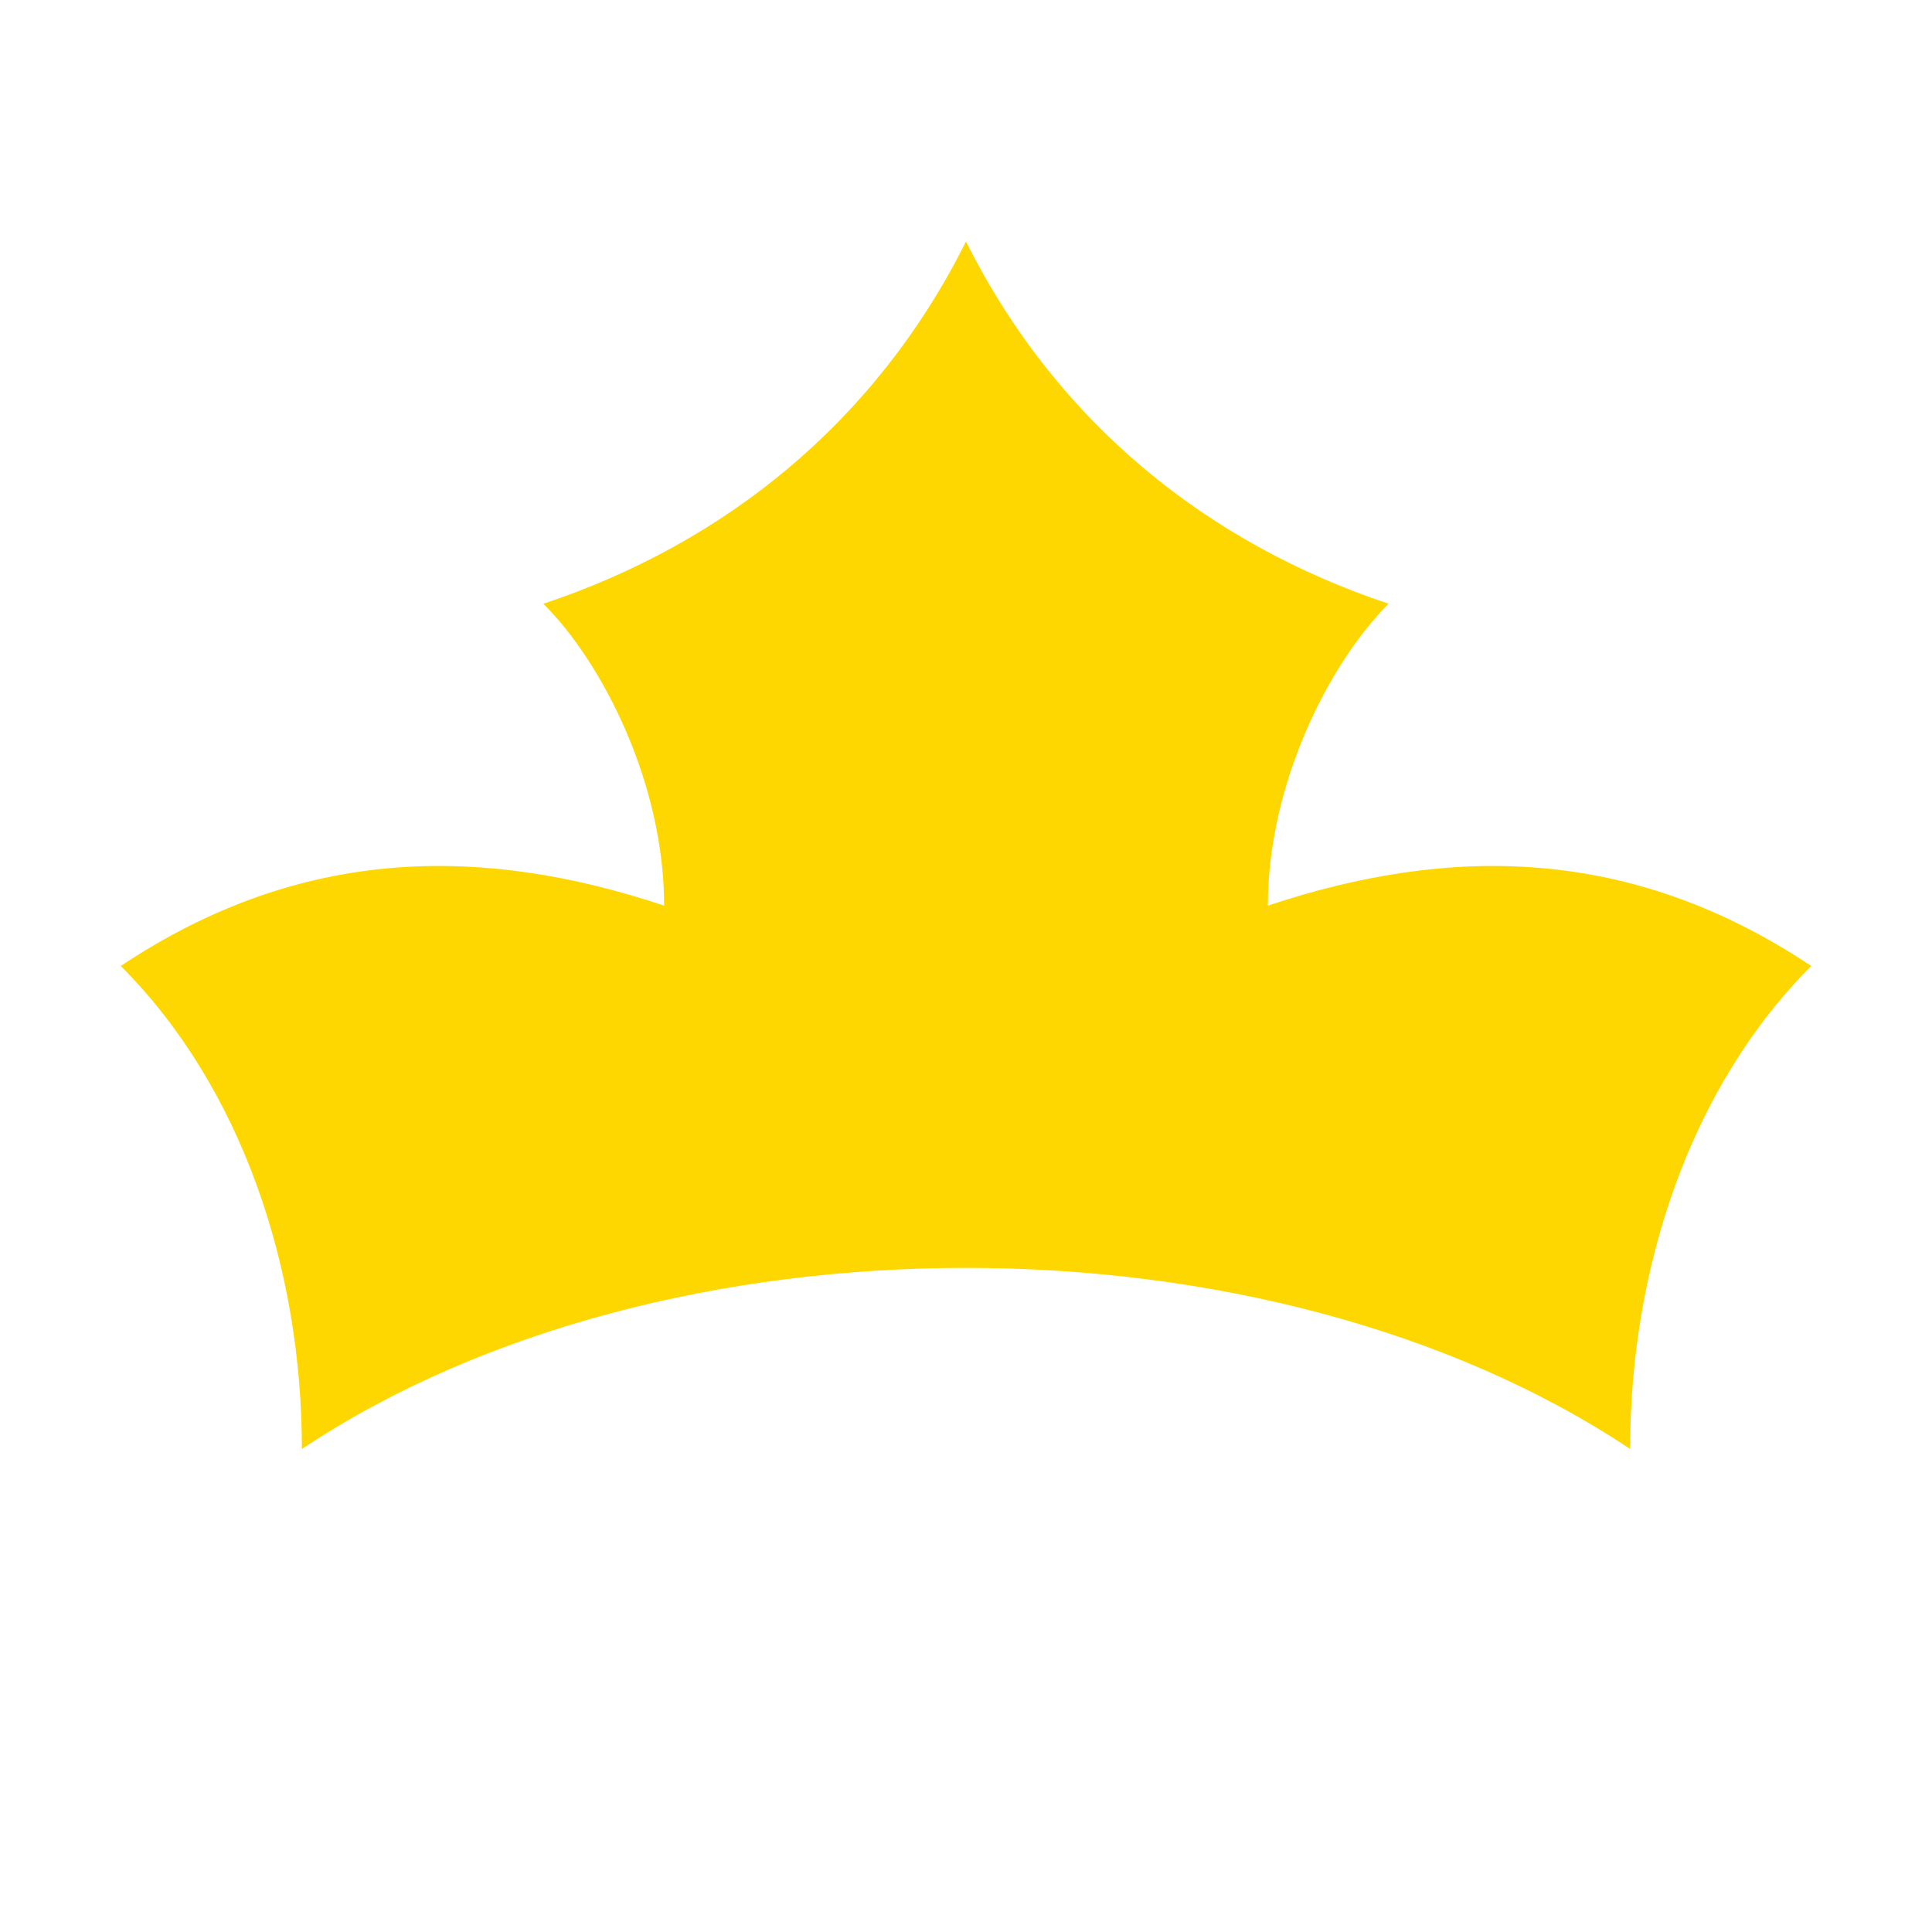
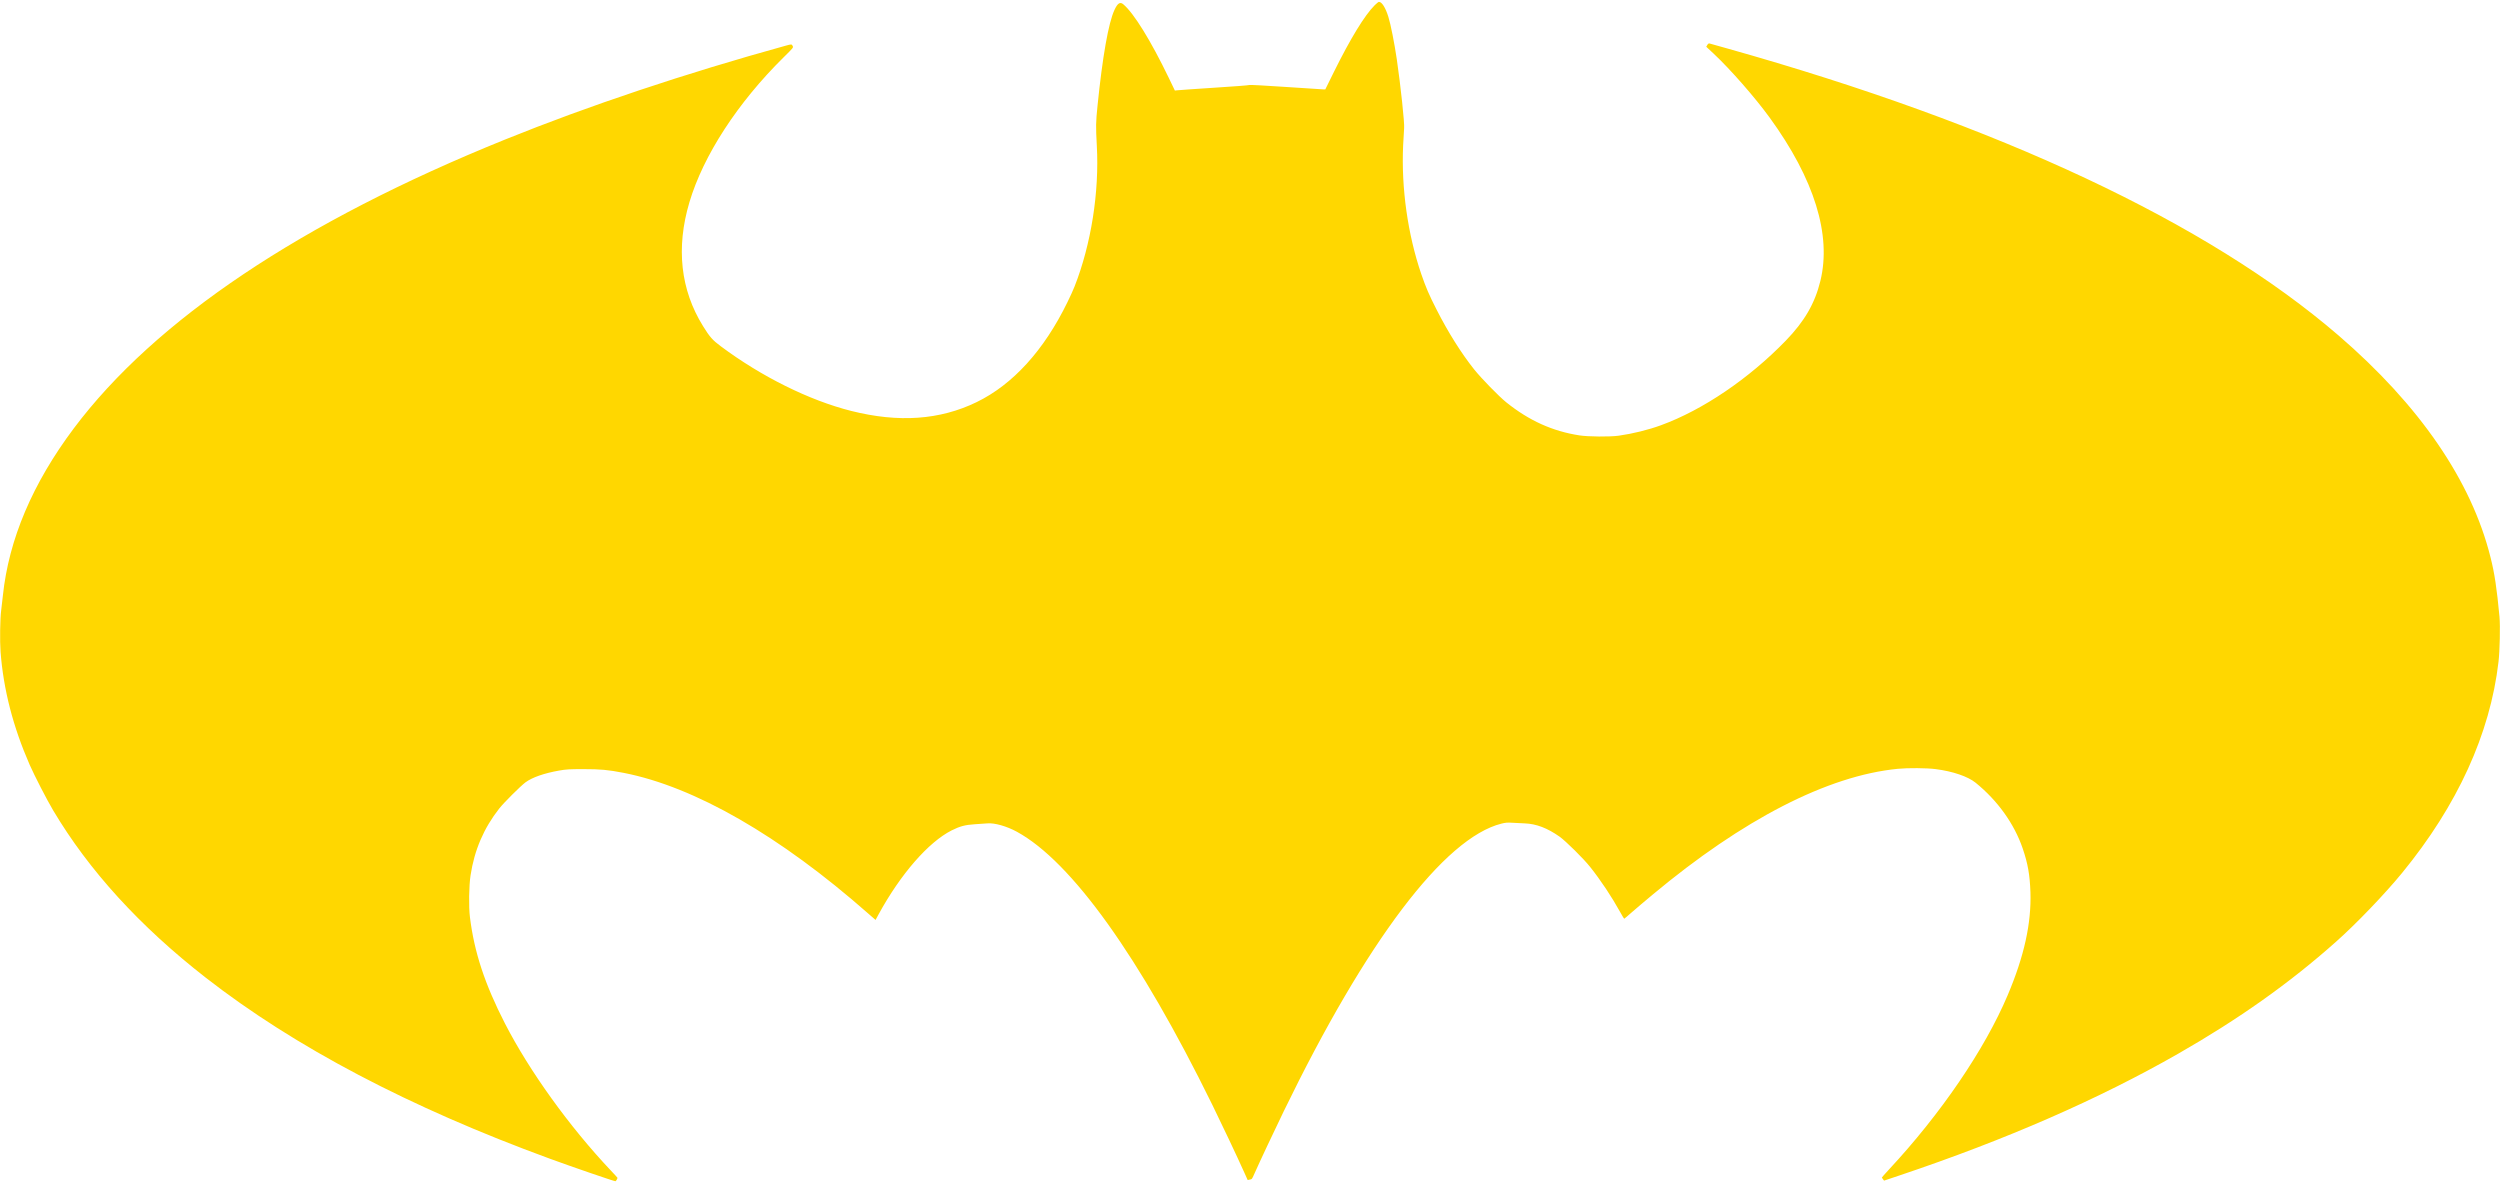
- <svg xmlns="http://www.w3.org/2000/svg" viewBox="0 0 32 32" fill="#FFD700">
-   <path d="M16 4c-1.5 3-4 5-7 6 1 1 2 3 2 5-3-1-6-1-9 1 2 2 3 5 3 8 3-2 7-3 11-3s8 1 11 3c0-3 1-6 3-8-3-2-6-2-9-1 0-2 1-4 2-5-3-1-5.5-3-7-6z" />
+ <svg xmlns="http://www.w3.org/2000/svg" viewBox="0 0 400 189" fill="#FFD700">
+   <g transform="translate(0,189) scale(0.01,-0.01)">
+     <path d="M21996 18817 c-162 -161 -390 -535 -654 -1069 l-137 -278 -35 0 c-19 0 -289 18 -599 39 -320 22 -571 35 -580 31 -9 -5 -266 -25 -571 -44 -305 -20 -570 -38 -588 -41 l-34 -4 -97 202 c-289 599 -561 1039 -729 1179 -51 43 -91 17 -141 -92 -96 -207 -191 -746 -271 -1535 -27 -265 -28 -322 -11 -635 41 -742 -90 -1577 -356 -2254 -19 -50 -71 -163 -114 -251 -375 -770 -873 -1317 -1453 -1599 -589 -286 -1246 -332 -2006 -141 -671 169 -1437 549 -2089 1036 -130 96 -177 150 -283 322 -360 580 -434 1251 -218 1979 222 749 772 1595 1507 2320 156 154 159 157 146 182 -16 31 -17 31 -112 5 -1607 -444 -3151 -960 -4491 -1502 -3256 -1316 -5597 -2884 -6900 -4622 -660 -881 -1040 -1776 -1134 -2675 -9 -85 -22 -191 -27 -235 -18 -130 -23 -495 -10 -665 46 -602 199 -1196 465 -1805 78 -177 275 -560 376 -730 572 -962 1386 -1855 2441 -2677 1424 -1109 3262 -2076 5509 -2898 351 -129 1025 -360 1047 -360 8 0 33 42 33 55 0 2 -48 55 -107 117 -662 700 -1302 1590 -1694 2353 -322 628 -491 1140 -560 1700 -21 164 -16 505 10 670 61 404 212 755 459 1069 71 91 339 358 419 418 108 80 297 146 539 189 112 20 163 23 389 23 277 0 392 -11 645 -60 1137 -223 2497 -1005 3912 -2251 l117 -102 47 87 c351 644 798 1158 1171 1346 132 66 214 88 368 98 77 5 168 11 203 14 115 10 309 -45 472 -134 874 -477 1963 -1998 3126 -4367 159 -325 389 -810 514 -1088 l53 -118 31 7 c39 8 36 4 76 94 83 188 322 695 469 998 1324 2727 2569 4373 3484 4604 63 16 98 19 170 14 51 -3 142 -7 202 -10 186 -7 363 -75 559 -213 99 -71 385 -353 488 -484 168 -210 349 -483 479 -719 33 -60 63 -110 66 -110 3 0 56 45 118 100 63 55 213 183 335 284 1449 1209 2804 1905 3924 2015 162 16 464 14 608 -5 272 -35 513 -117 637 -217 352 -285 619 -657 754 -1052 83 -243 114 -422 124 -700 16 -498 -100 -1025 -365 -1650 -367 -866 -1067 -1894 -1901 -2790 -61 -66 -111 -122 -111 -125 0 -3 8 -15 18 -28 l17 -22 250 84 c1705 573 3181 1218 4455 1946 969 554 1785 1132 2525 1791 326 289 784 767 1060 1104 884 1080 1406 2222 1541 3375 21 180 29 574 16 720 -43 457 -79 698 -144 954 -305 1223 -1134 2431 -2433 3550 -2097 1805 -5426 3367 -9780 4591 -148 41 -277 78 -285 80 -10 3 -22 -6 -33 -24 l-17 -29 118 -110 c270 -253 663 -702 899 -1027 713 -982 989 -1874 809 -2610 -88 -360 -254 -646 -553 -955 -590 -609 -1329 -1110 -1998 -1354 -202 -74 -454 -136 -675 -167 -142 -20 -488 -17 -630 5 -431 67 -805 236 -1170 529 -120 97 -397 381 -514 527 -205 257 -418 596 -600 955 -122 238 -172 356 -246 571 -216 632 -321 1375 -290 2056 6 128 13 253 16 278 9 71 -56 682 -117 1100 -37 253 -99 567 -135 680 -46 148 -104 240 -151 240 -8 0 -38 -24 -67 -53z" />
+   </g>
</svg>
